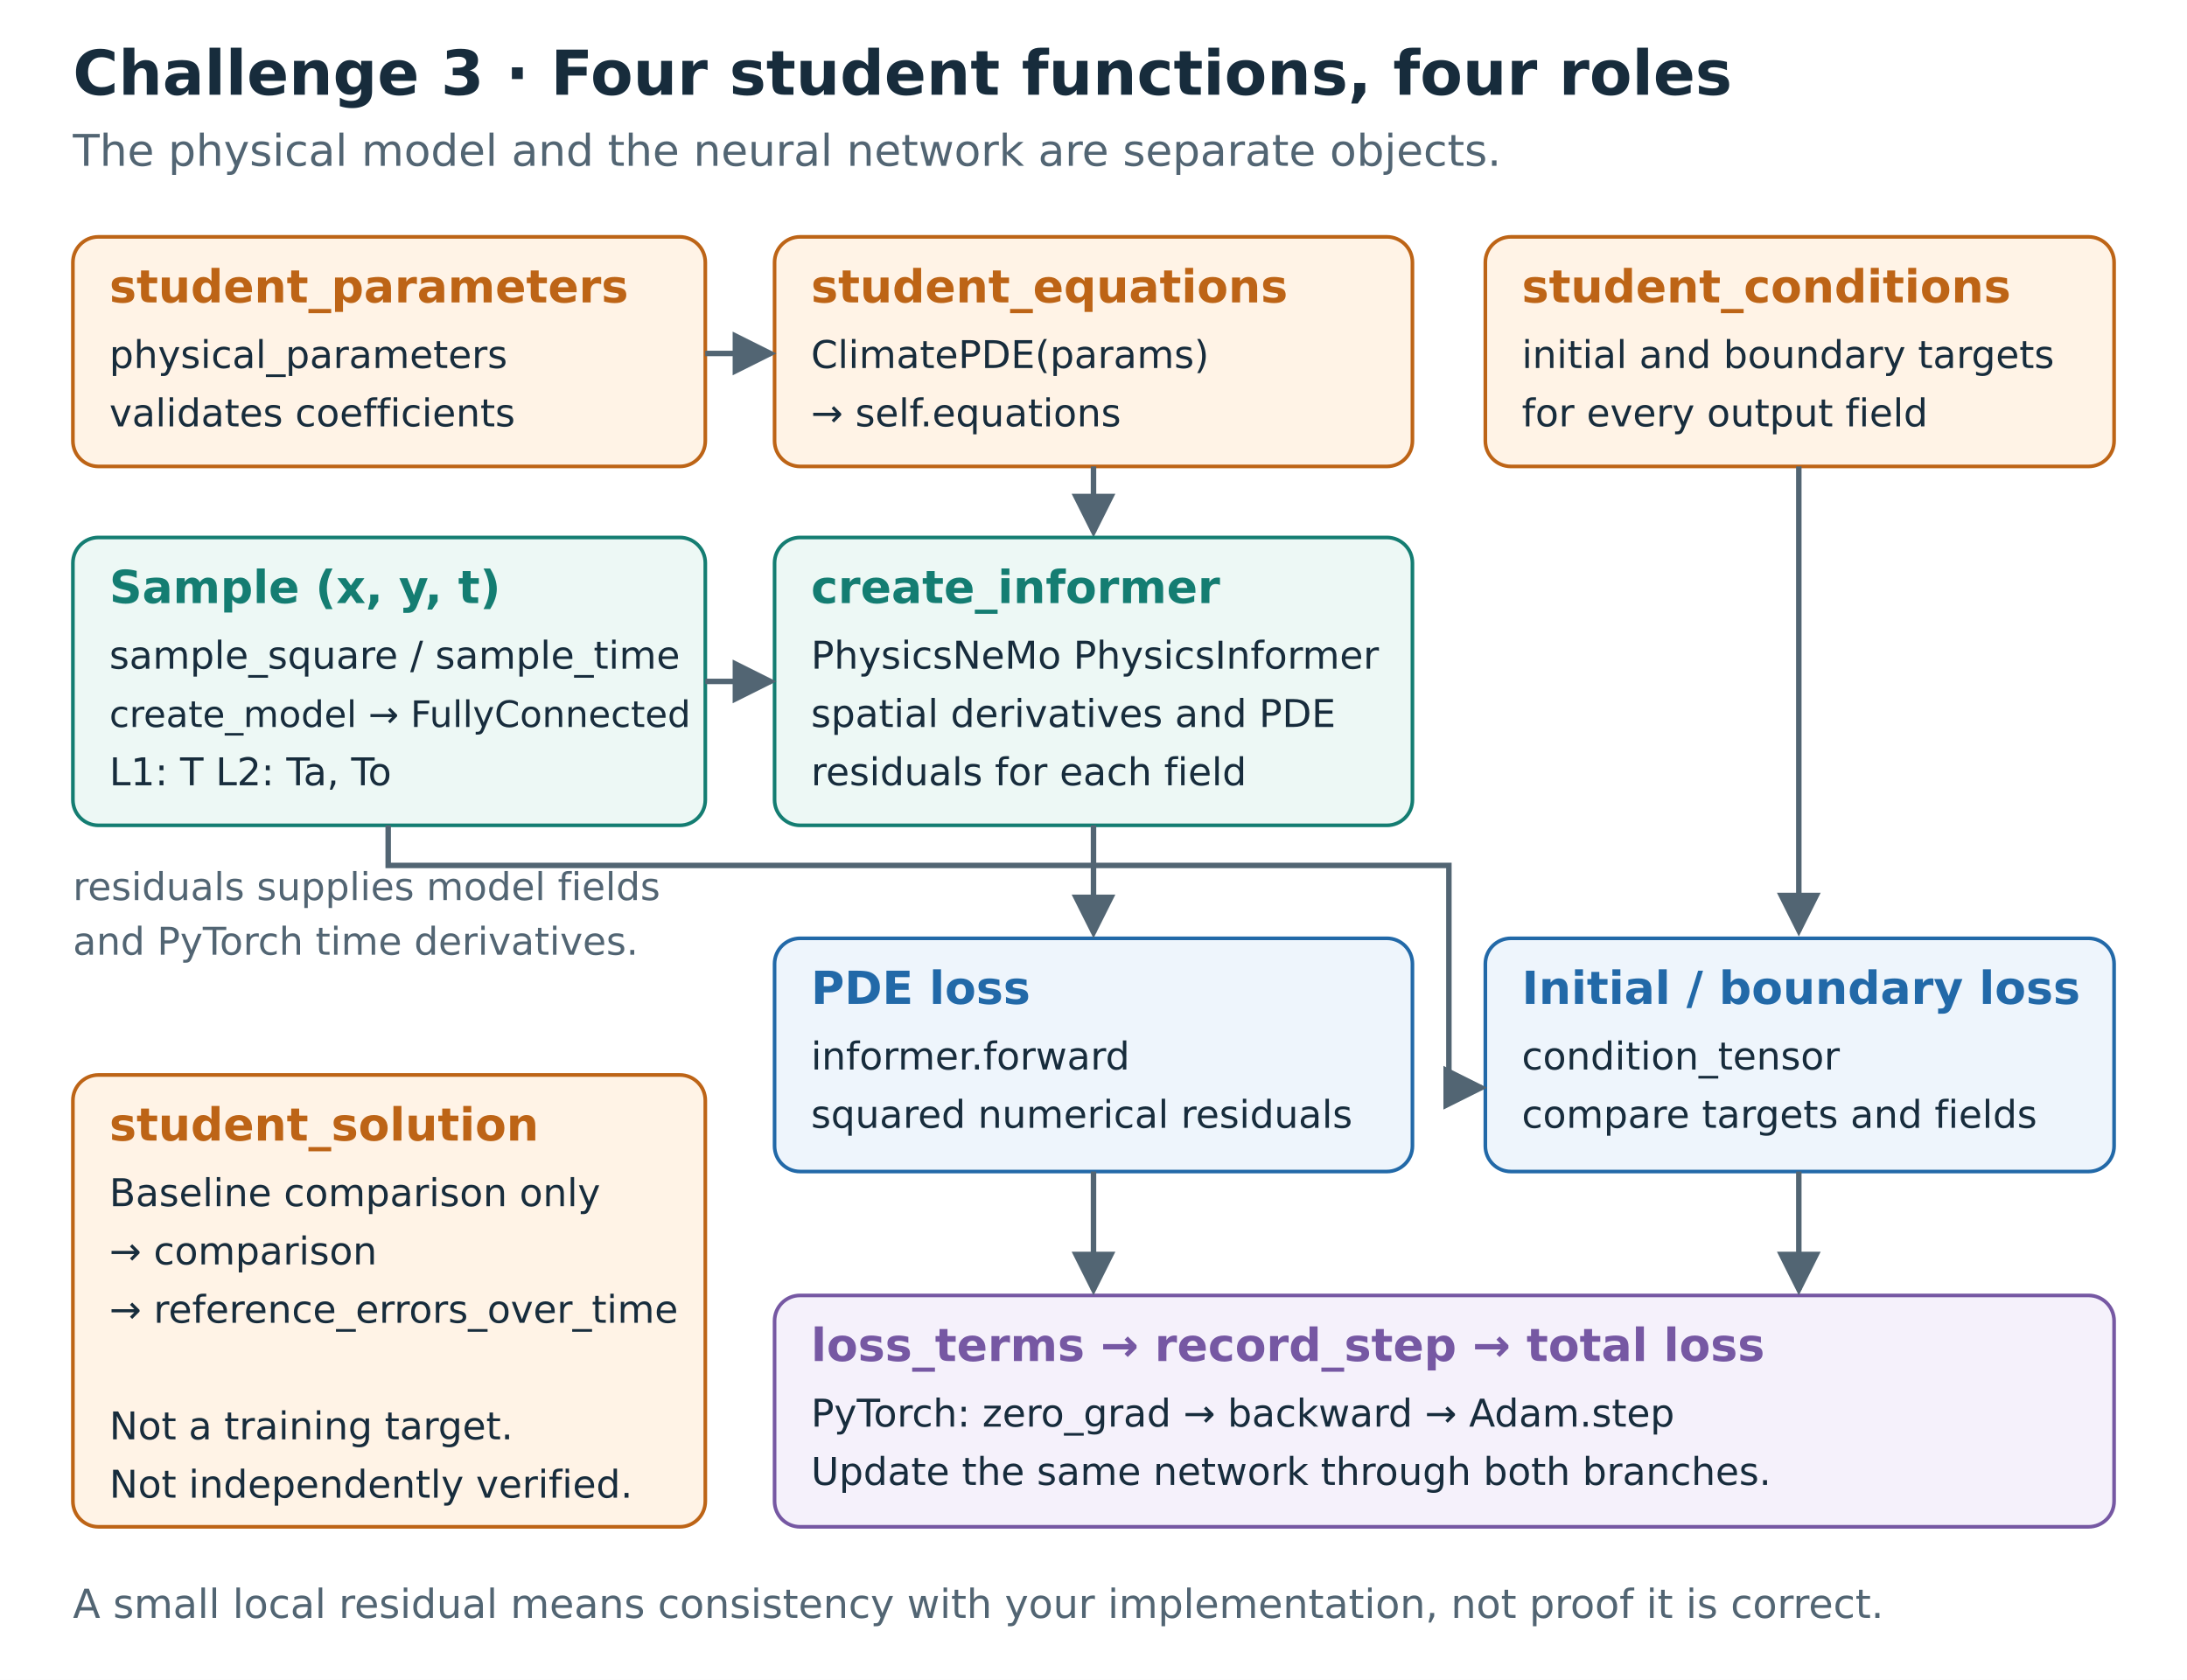
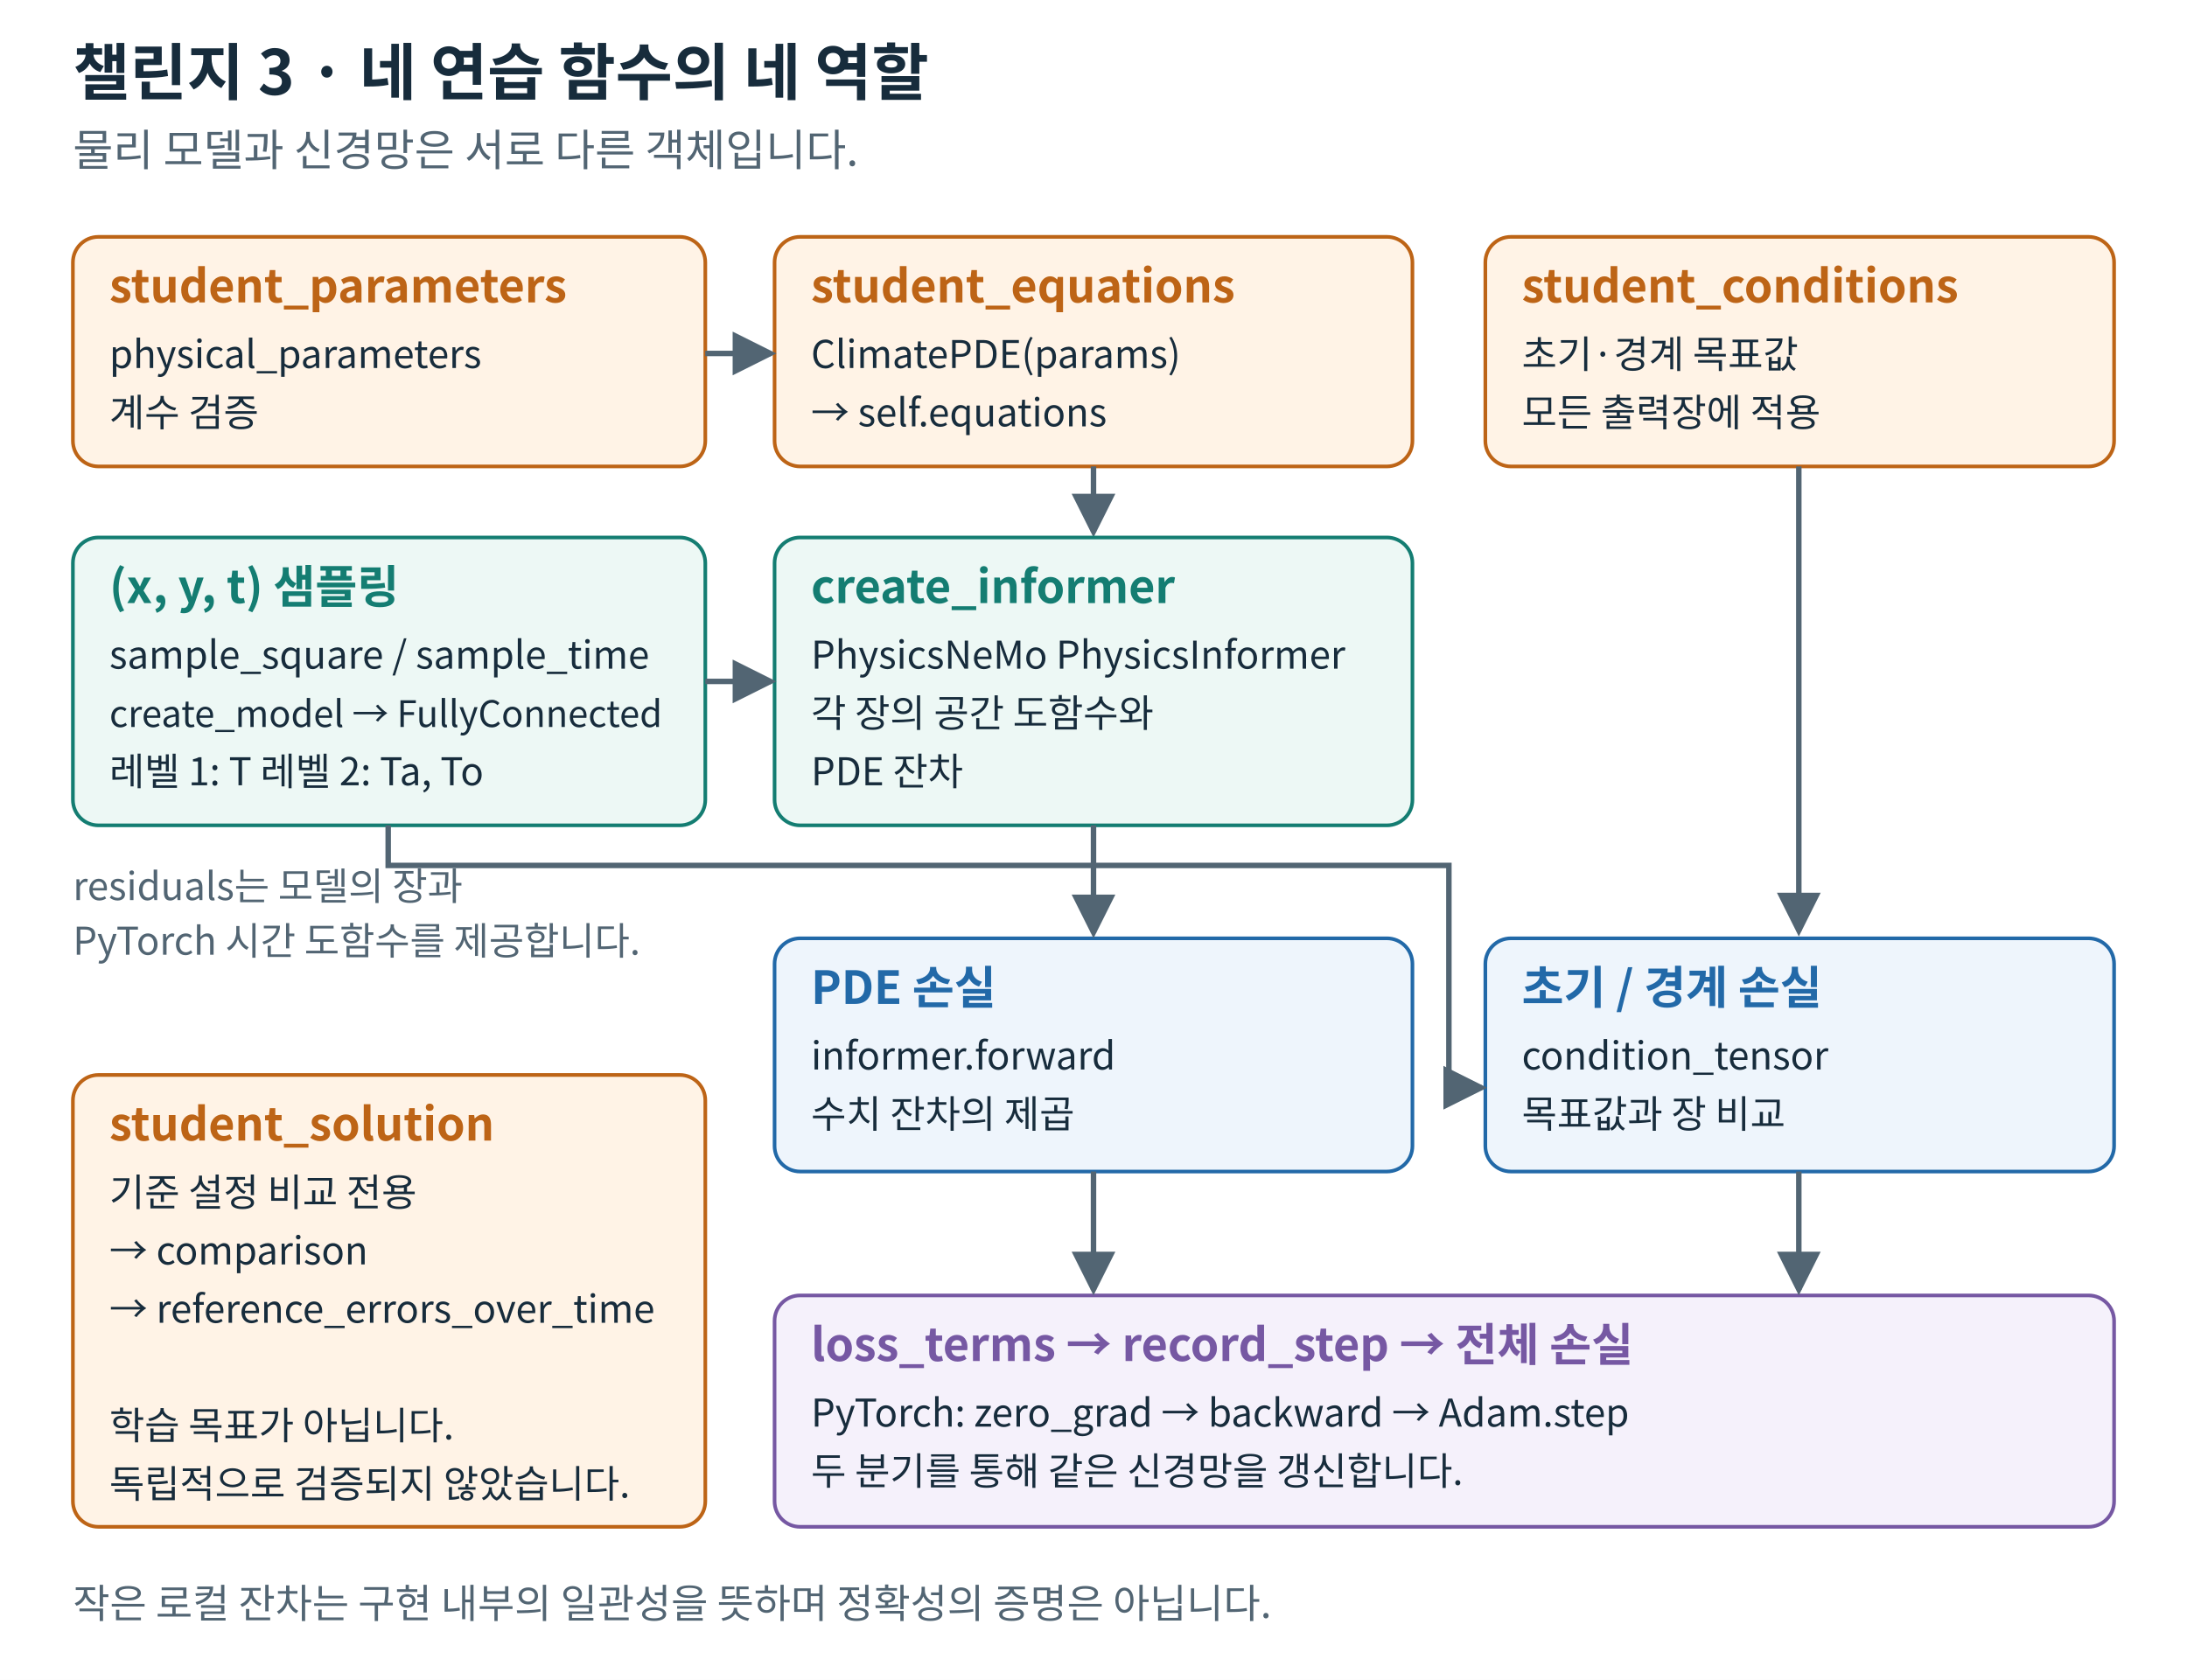
<svg xmlns="http://www.w3.org/2000/svg" width="1200" height="922" viewBox="0 0 1200 922" role="img" aria-labelledby="title desc">
  <defs>
    <marker id="arrow" markerWidth="8" markerHeight="8" refX="7" refY="4" orient="auto-start-reverse">
      <path d="M0,0 L8,4 L0,8Z" fill="#526573" />
    </marker>
  </defs>
  <rect width="1200" height="922" fill="#ffffff" />
-   <g font-family="DejaVu Sans, Arial, sans-serif">
-     <text x="40" y="52" font-size="34" fill="#172c3c" text-anchor="start" font-weight="650">Challenge 3 · Four student functions, four roles</text>
-     <text x="40" y="91" font-size="24" fill="#526573" text-anchor="start" font-weight="400">The physical model and the neural network are separate objects.</text>
+   <g font-family="Noto Sans CJK KR, Noto Sans KR, Malgun Gothic, Apple SD Gothic Neo, DejaVu Sans, Arial, sans-serif">
+     <text x="40" y="52" font-size="34" fill="#172c3c" text-anchor="start" font-weight="650">챌린지 3 · 네 연습 함수의 네 역할</text>
+     <text x="40" y="91" font-size="24" fill="#526573" text-anchor="start" font-weight="400">물리 모델과 신경망은 서로 다른 객체입니다.</text>
    <rect x="40" y="130" width="347" height="126" rx="14" fill="#fff3e6" stroke="#bd6416" stroke-width="2" />
    <text x="60" y="166" font-size="25" fill="#bd6416" text-anchor="start" font-weight="600">student_parameters</text>
    <text x="60" y="202" font-size="21" fill="#172c3c" text-anchor="start" font-weight="400">physical_parameters</text>
-     <text x="60" y="234" font-size="21" fill="#172c3c" text-anchor="start" font-weight="400">validates coefficients</text>
+     <text x="60" y="234" font-size="21" fill="#172c3c" text-anchor="start" font-weight="400">계수 검증</text>
    <rect x="425" y="130" width="350" height="126" rx="14" fill="#fff3e6" stroke="#bd6416" stroke-width="2" />
    <text x="445" y="166" font-size="25" fill="#bd6416" text-anchor="start" font-weight="600">student_equations</text>
    <text x="445" y="202" font-size="21" fill="#172c3c" text-anchor="start" font-weight="400">ClimatePDE(params)</text>
    <text x="445" y="234" font-size="21" fill="#172c3c" text-anchor="start" font-weight="400">→ self.equations</text>
    <rect x="815" y="130" width="345" height="126" rx="14" fill="#fff3e6" stroke="#bd6416" stroke-width="2" />
    <text x="835" y="166" font-size="25" fill="#bd6416" text-anchor="start" font-weight="600">student_conditions</text>
-     <text x="835" y="202" font-size="21" fill="#172c3c" text-anchor="start" font-weight="400">initial and boundary targets</text>
-     <text x="835" y="234" font-size="21" fill="#172c3c" text-anchor="start" font-weight="400">for every output field</text>
+     <text x="835" y="202" font-size="21" fill="#172c3c" text-anchor="start" font-weight="400">초기·경계 목표값</text>
+     <text x="835" y="234" font-size="21" fill="#172c3c" text-anchor="start" font-weight="400">모든 출력장에 적용</text>
    <path d="M387 194H423" fill="none" stroke="#526573" stroke-width="3" marker-end="url(#arrow)" />
    <path d="M600 256V292" fill="none" stroke="#526573" stroke-width="3" marker-end="url(#arrow)" />
    <path d="M987 256V511" fill="none" stroke="#526573" stroke-width="3" marker-end="url(#arrow)" />
    <rect x="40" y="295" width="347" height="158" rx="14" fill="#edf8f5" stroke="#147d72" stroke-width="2" />
-     <text x="60" y="331" font-size="25" fill="#147d72" text-anchor="start" font-weight="600">Sample (x, y, t)</text>
+     <text x="60" y="331" font-size="25" fill="#147d72" text-anchor="start" font-weight="600">(x, y, t) 샘플링</text>
    <text x="60" y="367" font-size="21" fill="#172c3c" text-anchor="start" font-weight="400">sample_square / sample_time</text>
    <text x="60" y="399" font-size="20" fill="#172c3c" text-anchor="start" font-weight="400">create_model → FullyConnected</text>
-     <text x="60" y="431" font-size="21" fill="#172c3c" text-anchor="start" font-weight="400">L1: T    L2: Ta, To</text>
+     <text x="60" y="431" font-size="21" fill="#172c3c" text-anchor="start" font-weight="400">레벨 1: T    레벨 2: Ta, To</text>
    <rect x="425" y="295" width="350" height="158" rx="14" fill="#edf8f5" stroke="#147d72" stroke-width="2" />
    <text x="445" y="331" font-size="25" fill="#147d72" text-anchor="start" font-weight="600">create_informer</text>
    <text x="445" y="367" font-size="21" fill="#172c3c" text-anchor="start" font-weight="400">PhysicsNeMo PhysicsInformer</text>
-     <text x="445" y="399" font-size="21" fill="#172c3c" text-anchor="start" font-weight="400">spatial derivatives and PDE</text>
-     <text x="445" y="431" font-size="21" fill="#172c3c" text-anchor="start" font-weight="400">residuals for each field</text>
+     <text x="445" y="399" font-size="21" fill="#172c3c" text-anchor="start" font-weight="400">각 장의 공간 도함수와</text>
+     <text x="445" y="431" font-size="21" fill="#172c3c" text-anchor="start" font-weight="400">PDE 잔차</text>
    <path d="M387 374H423" fill="none" stroke="#526573" stroke-width="3" marker-end="url(#arrow)" />
-     <text x="40" y="494" font-size="21" fill="#526573" text-anchor="start" font-weight="400">residuals supplies model fields</text>
-     <text x="40" y="524" font-size="21" fill="#526573" text-anchor="start" font-weight="400">and PyTorch time derivatives.</text>
+     <text x="40" y="494" font-size="21" fill="#526573" text-anchor="start" font-weight="400">residuals는 모델의 장과</text>
+     <text x="40" y="524" font-size="21" fill="#526573" text-anchor="start" font-weight="400">PyTorch 시간 도함수를 제공합니다.</text>
    <rect x="425" y="515" width="350" height="128" rx="14" fill="#eef5fc" stroke="#2269a8" stroke-width="2" />
-     <text x="445" y="551" font-size="25" fill="#2269a8" text-anchor="start" font-weight="600">PDE loss</text>
+     <text x="445" y="551" font-size="25" fill="#2269a8" text-anchor="start" font-weight="600">PDE 손실</text>
    <text x="445" y="587" font-size="21" fill="#172c3c" text-anchor="start" font-weight="400">informer.forward</text>
-     <text x="445" y="619" font-size="21" fill="#172c3c" text-anchor="start" font-weight="400">squared numerical residuals</text>
+     <text x="445" y="619" font-size="21" fill="#172c3c" text-anchor="start" font-weight="400">수치 잔차의 제곱</text>
    <path d="M600 453V512" fill="none" stroke="#526573" stroke-width="3" marker-end="url(#arrow)" />
    <rect x="815" y="515" width="345" height="128" rx="14" fill="#eef5fc" stroke="#2269a8" stroke-width="2" />
-     <text x="835" y="551" font-size="25" fill="#2269a8" text-anchor="start" font-weight="600">Initial / boundary loss</text>
+     <text x="835" y="551" font-size="25" fill="#2269a8" text-anchor="start" font-weight="600">초기 / 경계 손실</text>
    <text x="835" y="587" font-size="21" fill="#172c3c" text-anchor="start" font-weight="400">condition_tensor</text>
-     <text x="835" y="619" font-size="21" fill="#172c3c" text-anchor="start" font-weight="400">compare targets and fields</text>
+     <text x="835" y="619" font-size="21" fill="#172c3c" text-anchor="start" font-weight="400">목표값과 장 비교</text>
    <path d="M213 453V475H795V597H813" fill="none" stroke="#526573" stroke-width="3" marker-end="url(#arrow)" />
    <rect x="425" y="711" width="735" height="127" rx="14" fill="#f5f1fb" stroke="#7658a3" stroke-width="2" />
-     <text x="445" y="747" font-size="25" fill="#7658a3" text-anchor="start" font-weight="600">loss_terms → record_step → total loss</text>
+     <text x="445" y="747" font-size="25" fill="#7658a3" text-anchor="start" font-weight="600">loss_terms → record_step → 전체 손실</text>
    <text x="445" y="783" font-size="21" fill="#172c3c" text-anchor="start" font-weight="400">PyTorch: zero_grad → backward → Adam.step</text>
-     <text x="445" y="815" font-size="21" fill="#172c3c" text-anchor="start" font-weight="400">Update the same network through both branches.</text>
+     <text x="445" y="815" font-size="21" fill="#172c3c" text-anchor="start" font-weight="400">두 분기를 통해 같은 신경망을 갱신합니다.</text>
    <path d="M600 643V708" fill="none" stroke="#526573" stroke-width="3" marker-end="url(#arrow)" />
    <path d="M987 643V708" fill="none" stroke="#526573" stroke-width="3" marker-end="url(#arrow)" />
    <rect x="40" y="590" width="347" height="248" rx="14" fill="#fff3e6" stroke="#bd6416" stroke-width="2" />
    <text x="60" y="626" font-size="25" fill="#bd6416" text-anchor="start" font-weight="600">student_solution</text>
-     <text x="60" y="662" font-size="21" fill="#172c3c" text-anchor="start" font-weight="400">Baseline comparison only</text>
+     <text x="60" y="662" font-size="21" fill="#172c3c" text-anchor="start" font-weight="400">기준 설정 비교 전용</text>
    <text x="60" y="694" font-size="21" fill="#172c3c" text-anchor="start" font-weight="400">→ comparison</text>
    <text x="60" y="726" font-size="21" fill="#172c3c" text-anchor="start" font-weight="400">→ reference_errors_over_time</text>
    <text x="60" y="758" font-size="21" fill="#172c3c" text-anchor="start" font-weight="400">
</text>
-     <text x="60" y="790" font-size="21" fill="#172c3c" text-anchor="start" font-weight="400">Not a training target.</text>
-     <text x="60" y="822" font-size="21" fill="#172c3c" text-anchor="start" font-weight="400">Not independently verified.</text>
-     <text x="40" y="888" font-size="22" fill="#526573" text-anchor="start" font-weight="400">A small local residual means consistency with your implementation, not proof it is correct.</text>
+     <text x="60" y="790" font-size="21" fill="#172c3c" text-anchor="start" font-weight="400">학습 목표가 아닙니다.</text>
+     <text x="60" y="822" font-size="21" fill="#172c3c" text-anchor="start" font-weight="400">독립적으로 검증되지 않았습니다.</text>
+     <text x="40" y="888" font-size="22" fill="#526573" text-anchor="start" font-weight="400">작은 로컬 잔차는 구현 내부의 일관성을 뜻하며 정확성의 증명은 아닙니다.</text>
  </g>
</svg>
